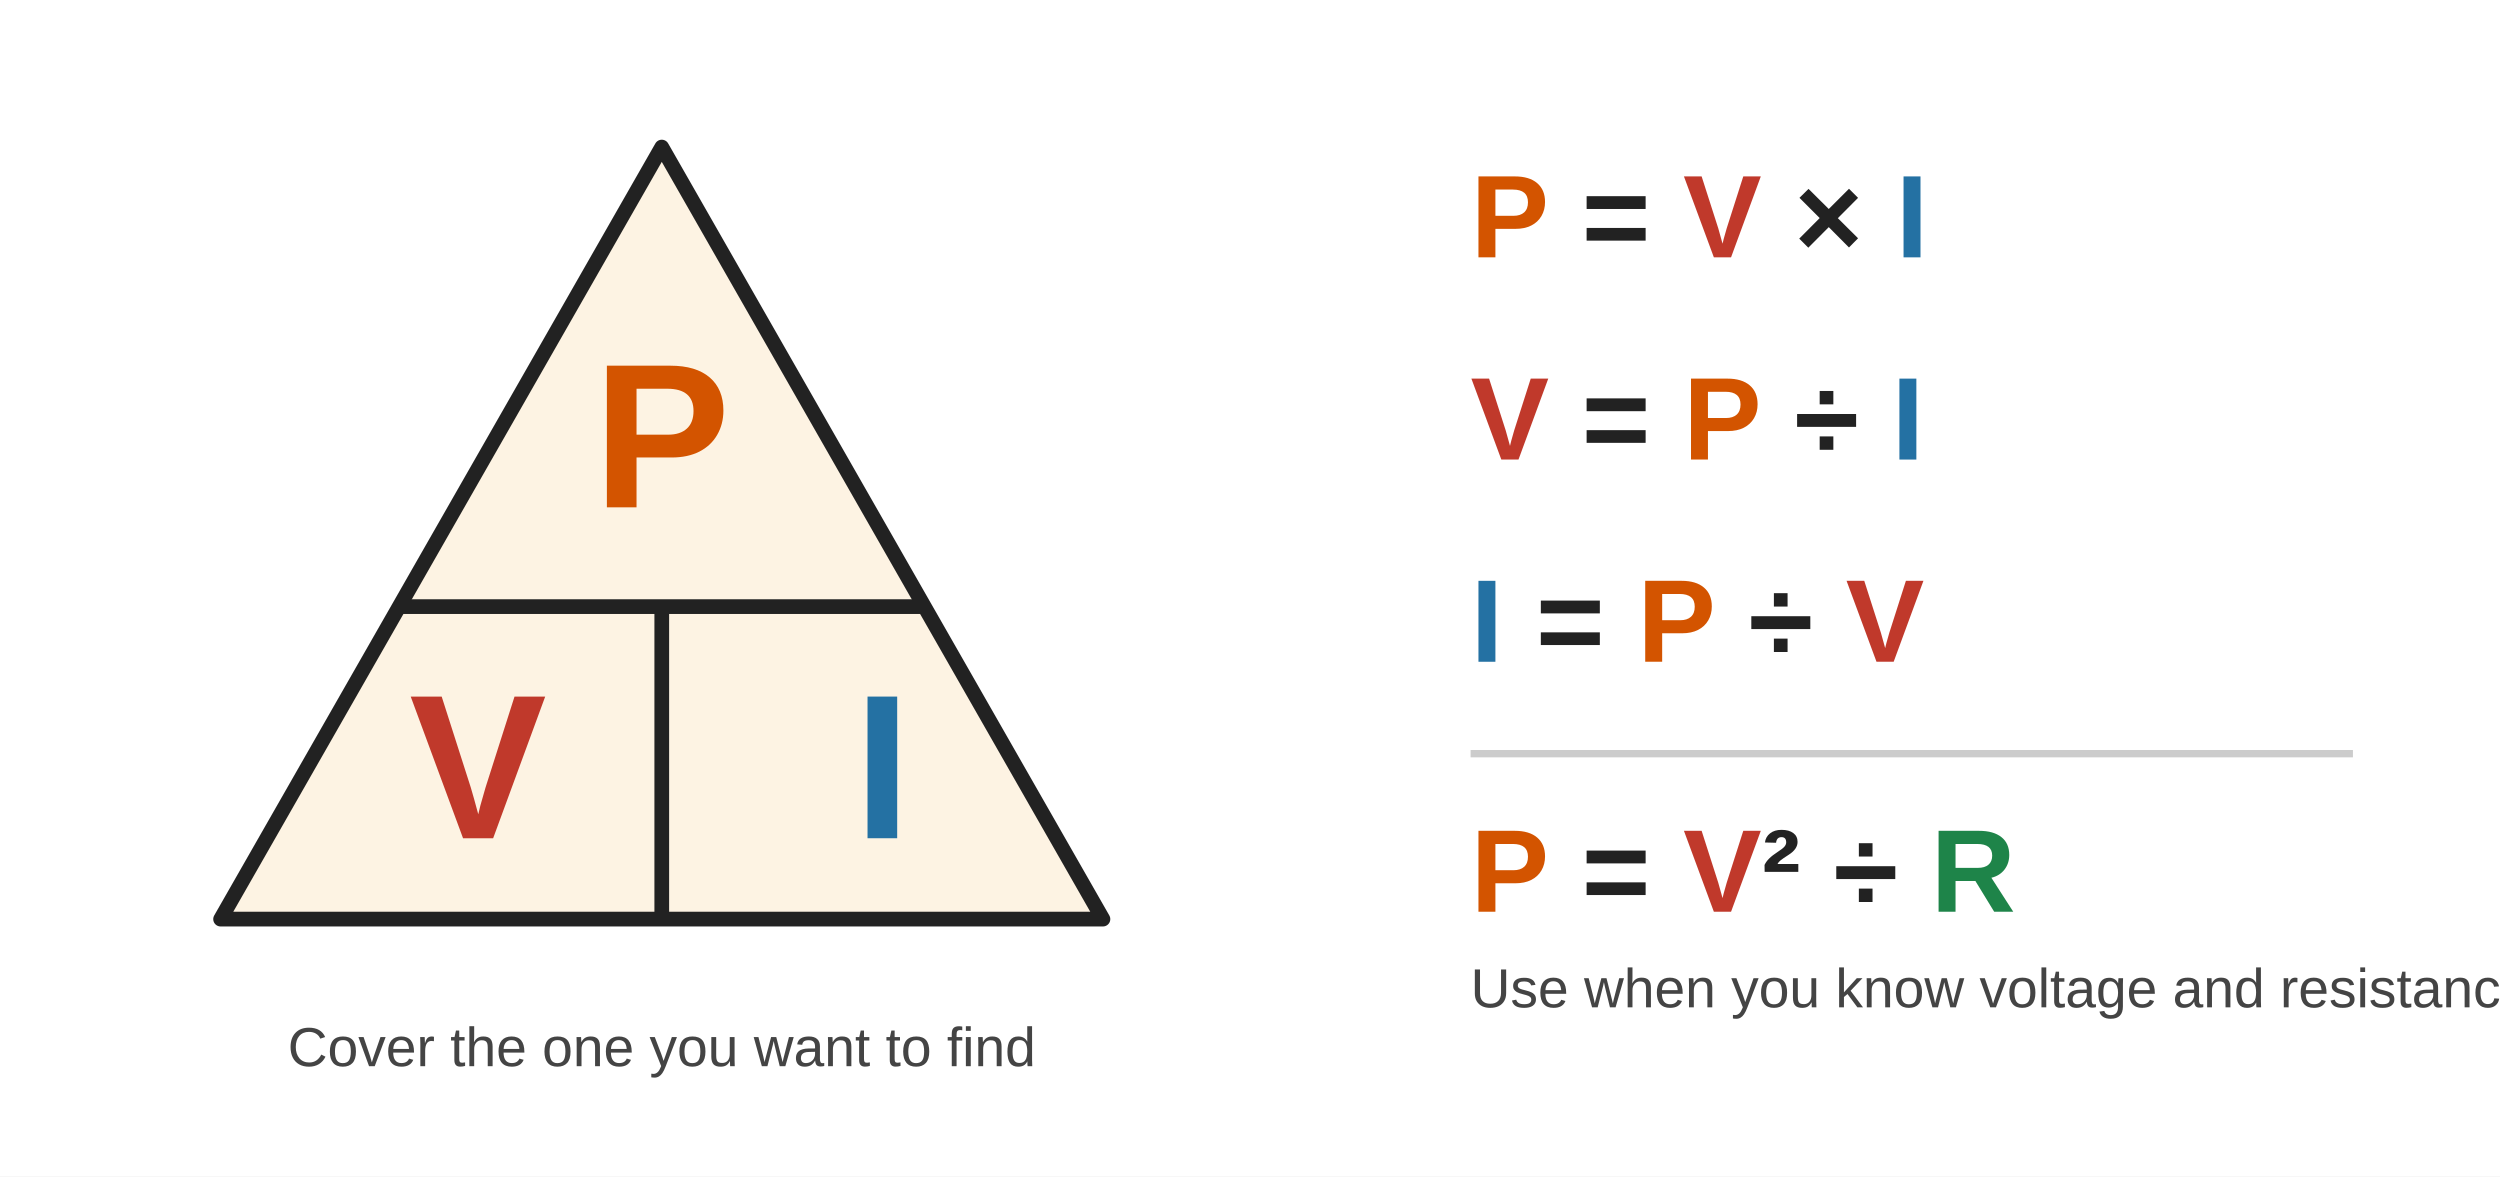
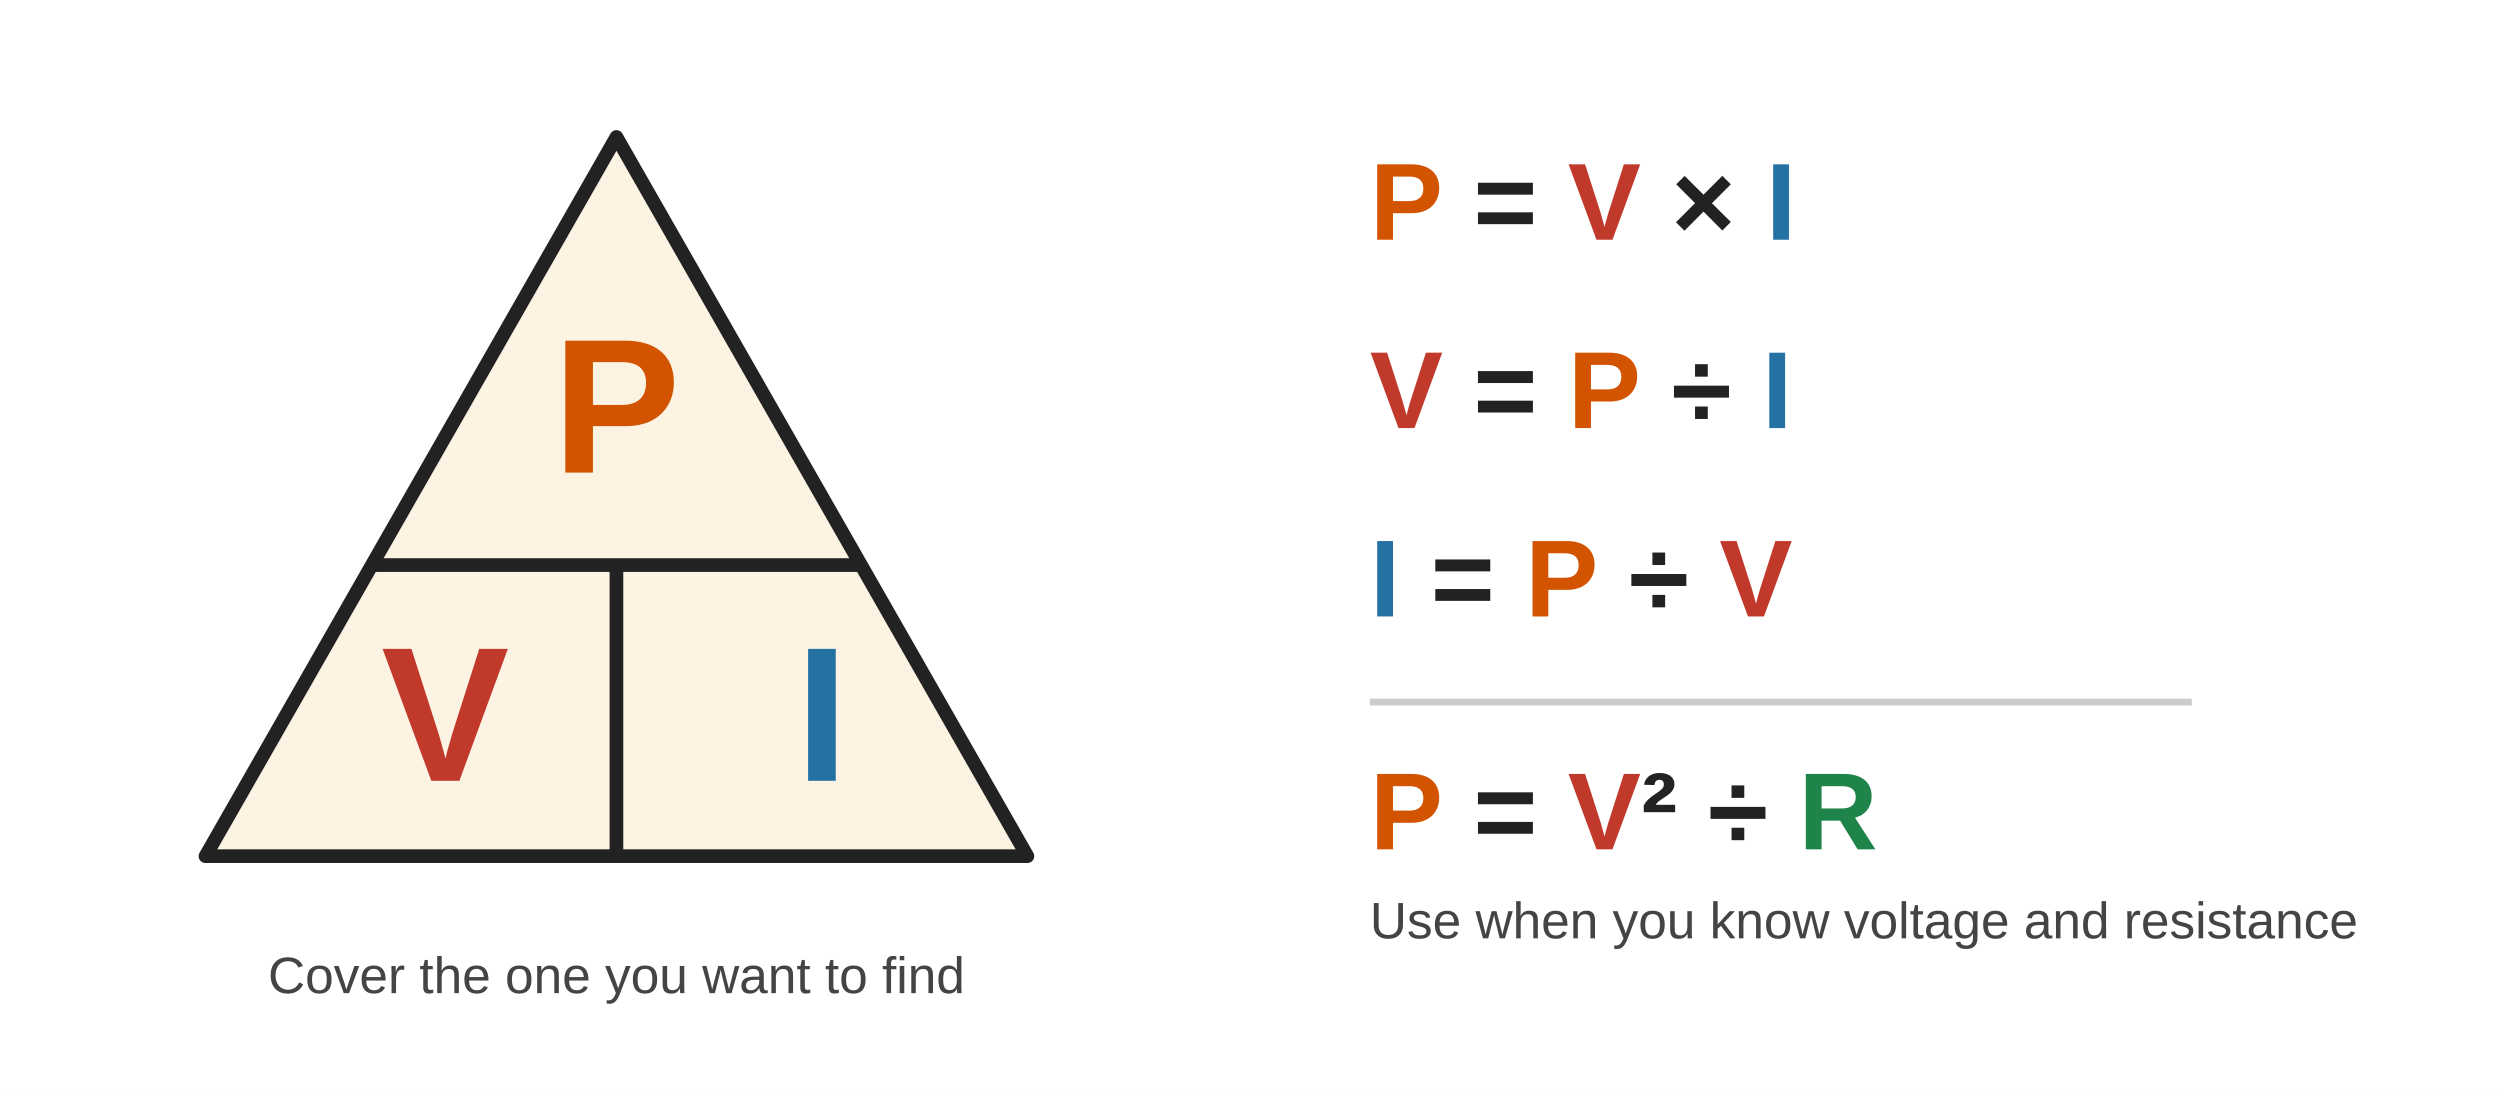
- <svg xmlns="http://www.w3.org/2000/svg" viewBox="0 0 680 320" width="680" height="320" font-family="Arial, Helvetica, sans-serif">
-   <rect width="680" height="320" fill="#ffffff" />
+ <svg xmlns="http://www.w3.org/2000/svg" viewBox="0 0 730 320" width="730" height="320" font-family="Arial, Helvetica, sans-serif">
+   <rect width="730" height="320" fill="#ffffff" />
  <path d="M180 40 L60 250 L300 250 Z" fill="#fdf3e3" stroke="#222" stroke-width="4" stroke-linejoin="round" />
  <line x1="109" y1="165" x2="251" y2="165" stroke="#222" stroke-width="4" />
  <line x1="180" y1="165" x2="180" y2="250" stroke="#222" stroke-width="4" />
  <text x="180" y="138" text-anchor="middle" font-size="56" font-weight="bold" fill="#d35400">P</text>
  <text x="130" y="228" text-anchor="middle" font-size="56" font-weight="bold" fill="#c0392b">V</text>
  <text x="240" y="228" text-anchor="middle" font-size="56" font-weight="bold" fill="#2471a3">I</text>
  <text x="180" y="290" text-anchor="middle" font-size="15" fill="#444">Cover the one you want to find</text>
  <g font-size="32" font-weight="bold" fill="#222">
    <text x="400" y="70">
      <tspan fill="#d35400">P</tspan> = <tspan fill="#c0392b">V</tspan> × <tspan fill="#2471a3">I</tspan>
    </text>
    <text x="400" y="125">
      <tspan fill="#c0392b">V</tspan> = <tspan fill="#d35400">P</tspan> ÷ <tspan fill="#2471a3">I</tspan>
    </text>
    <text x="400" y="180">
      <tspan fill="#2471a3">I</tspan> = <tspan fill="#d35400">P</tspan> ÷ <tspan fill="#c0392b">V</tspan>
    </text>
  </g>
  <line x1="400" y1="205" x2="640" y2="205" stroke="#ccc" stroke-width="2" />
  <text x="400" y="248" font-size="32" font-weight="bold" fill="#222">
    <tspan fill="#d35400">P</tspan> = <tspan fill="#c0392b">V</tspan>² ÷ <tspan fill="#1e8449">R</tspan>
  </text>
  <text x="400" y="274" font-size="15" fill="#444">Use when you know voltage and resistance</text>
</svg>
